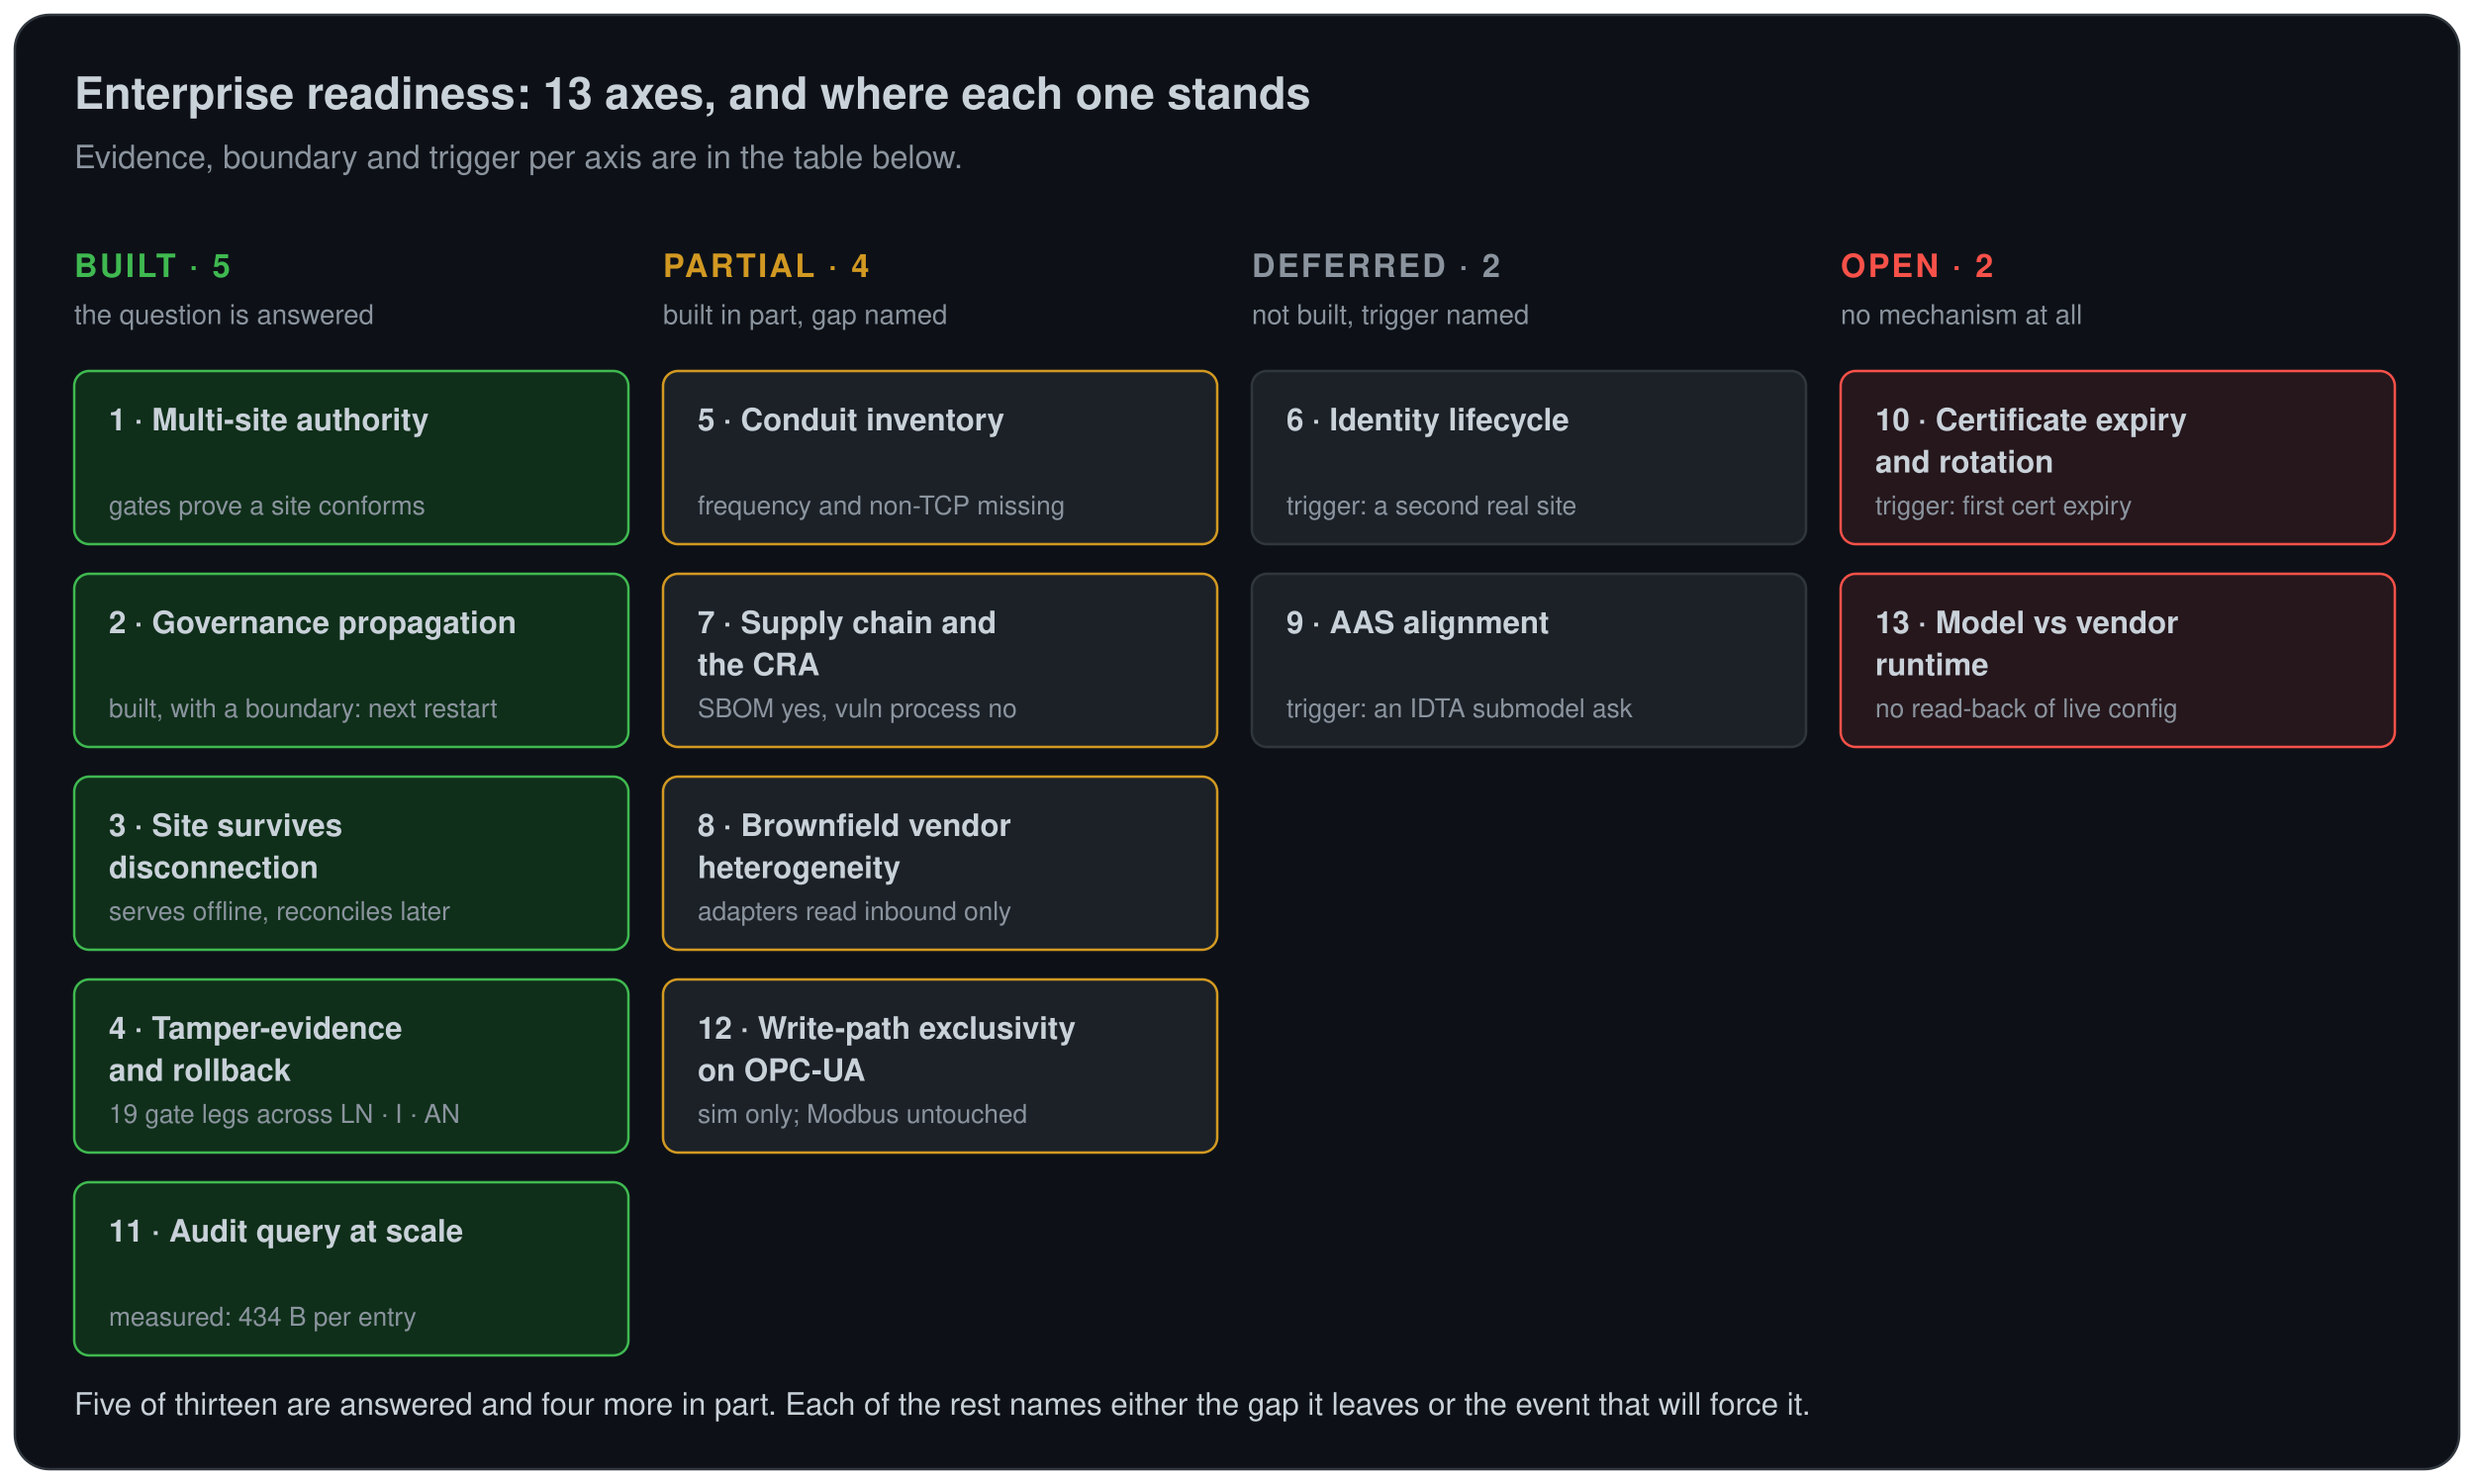
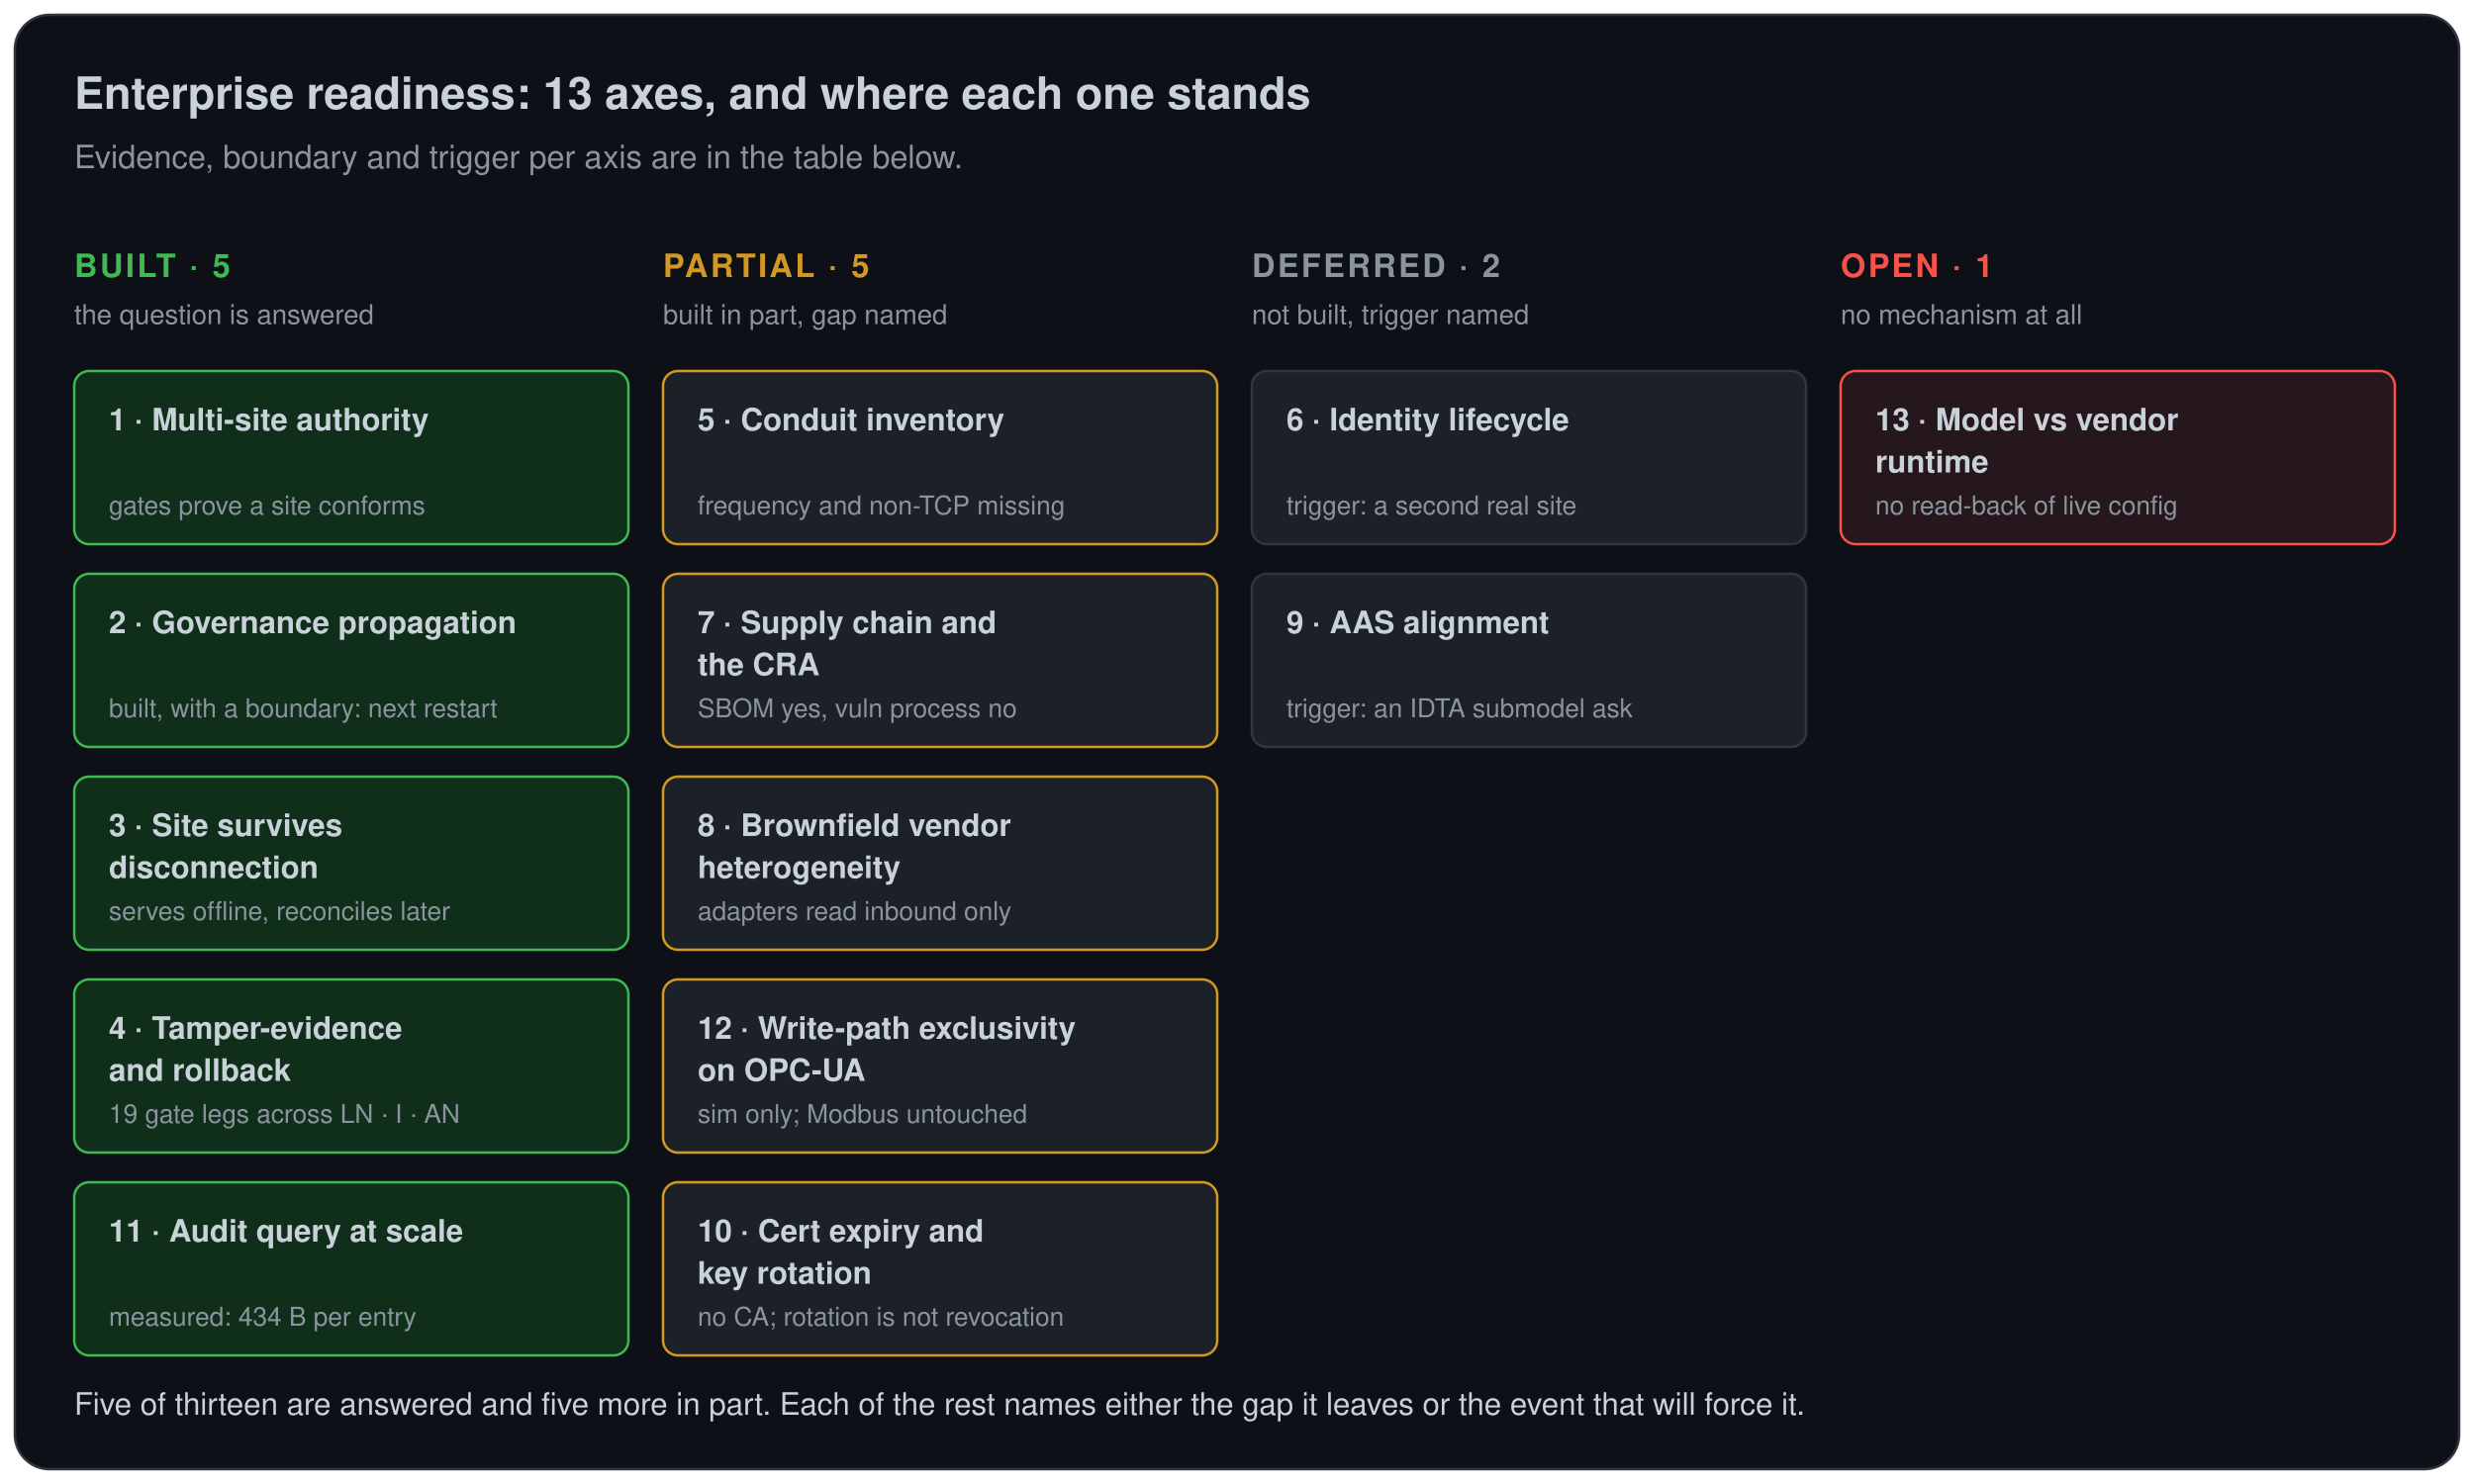
<svg xmlns="http://www.w3.org/2000/svg" width="1000" height="600" viewBox="0 0 1000 600" font-family="-apple-system,Segoe UI,Helvetica,Arial,sans-serif">
  <rect x="6" y="6" width="988" height="588" rx="14" fill="#0d1117" stroke="#30363d" />
  <text x="30" y="44" font-size="18" font-weight="600" fill="#c9d1d9">Enterprise readiness: 13 axes, and where each one stands</text>
  <text x="30" y="68" font-size="13" fill="#8b949e">Evidence, boundary and trigger per axis are in the table below.</text>
  <text x="30" y="112" font-size="13" font-weight="700" fill="#3fb950" letter-spacing="1">BUILT · 5</text>
  <text x="30" y="131" font-size="11" fill="#8b949e">the question is answered</text>
  <rect x="30" y="150" width="224" height="70" rx="6" fill="#0f2f1a" stroke="#3fb950" />
  <text x="44" y="174" font-size="12.5" font-weight="600" fill="#c9d1d9">1 · Multi-site authority</text>
  <text x="44" y="208" font-size="10.5" fill="#8b949e">gates prove a site conforms</text>
  <rect x="30" y="232" width="224" height="70" rx="6" fill="#0f2f1a" stroke="#3fb950" />
  <text x="44" y="256" font-size="12.5" font-weight="600" fill="#c9d1d9">2 · Governance propagation</text>
  <text x="44" y="290" font-size="10.5" fill="#8b949e">built, with a boundary: next restart</text>
  <rect x="30" y="314" width="224" height="70" rx="6" fill="#0f2f1a" stroke="#3fb950" />
  <text x="44" y="338" font-size="12.5" font-weight="600" fill="#c9d1d9">3 · Site survives</text>
  <text x="44" y="355" font-size="12.5" font-weight="600" fill="#c9d1d9">disconnection</text>
  <text x="44" y="372" font-size="10.5" fill="#8b949e">serves offline, reconciles later</text>
  <rect x="30" y="396" width="224" height="70" rx="6" fill="#0f2f1a" stroke="#3fb950" />
  <text x="44" y="420" font-size="12.5" font-weight="600" fill="#c9d1d9">4 · Tamper-evidence</text>
  <text x="44" y="437" font-size="12.5" font-weight="600" fill="#c9d1d9">and rollback</text>
  <text x="44" y="454" font-size="10.5" fill="#8b949e">19 gate legs across LN · I · AN</text>
  <rect x="30" y="478" width="224" height="70" rx="6" fill="#0f2f1a" stroke="#3fb950" />
  <text x="44" y="502" font-size="12.5" font-weight="600" fill="#c9d1d9">11 · Audit query at scale</text>
  <text x="44" y="536" font-size="10.5" fill="#8b949e">measured: 434 B per entry</text>
-   <text x="268" y="112" font-size="13" font-weight="700" fill="#d29922" letter-spacing="1">PARTIAL · 4</text>
+   <text x="268" y="112" font-size="13" font-weight="700" fill="#d29922" letter-spacing="1">PARTIAL · 5</text>
  <text x="268" y="131" font-size="11" fill="#8b949e">built in part, gap named</text>
  <rect x="268" y="150" width="224" height="70" rx="6" fill="#1c2128" stroke="#d29922" />
  <text x="282" y="174" font-size="12.5" font-weight="600" fill="#c9d1d9">5 · Conduit inventory</text>
  <text x="282" y="208" font-size="10.5" fill="#8b949e">frequency and non-TCP missing</text>
  <rect x="268" y="232" width="224" height="70" rx="6" fill="#1c2128" stroke="#d29922" />
  <text x="282" y="256" font-size="12.5" font-weight="600" fill="#c9d1d9">7 · Supply chain and</text>
  <text x="282" y="273" font-size="12.5" font-weight="600" fill="#c9d1d9">the CRA</text>
  <text x="282" y="290" font-size="10.5" fill="#8b949e">SBOM yes, vuln process no</text>
  <rect x="268" y="314" width="224" height="70" rx="6" fill="#1c2128" stroke="#d29922" />
  <text x="282" y="338" font-size="12.5" font-weight="600" fill="#c9d1d9">8 · Brownfield vendor</text>
  <text x="282" y="355" font-size="12.5" font-weight="600" fill="#c9d1d9">heterogeneity</text>
  <text x="282" y="372" font-size="10.5" fill="#8b949e">adapters read inbound only</text>
  <rect x="268" y="396" width="224" height="70" rx="6" fill="#1c2128" stroke="#d29922" />
  <text x="282" y="420" font-size="12.5" font-weight="600" fill="#c9d1d9">12 · Write-path exclusivity</text>
  <text x="282" y="437" font-size="12.5" font-weight="600" fill="#c9d1d9">on OPC-UA</text>
  <text x="282" y="454" font-size="10.5" fill="#8b949e">sim only; Modbus untouched</text>
+   <rect x="268" y="478" width="224" height="70" rx="6" fill="#1c2128" stroke="#d29922" />
+   <text x="282" y="502" font-size="12.5" font-weight="600" fill="#c9d1d9">10 · Cert expiry and</text>
+   <text x="282" y="519" font-size="12.5" font-weight="600" fill="#c9d1d9">key rotation</text>
+   <text x="282" y="536" font-size="10.5" fill="#8b949e">no CA; rotation is not revocation</text>
  <text x="506" y="112" font-size="13" font-weight="700" fill="#8b949e" letter-spacing="1">DEFERRED · 2</text>
  <text x="506" y="131" font-size="11" fill="#8b949e">not built, trigger named</text>
  <rect x="506" y="150" width="224" height="70" rx="6" fill="#1c2128" stroke="#30363d" />
  <text x="520" y="174" font-size="12.5" font-weight="600" fill="#c9d1d9">6 · Identity lifecycle</text>
  <text x="520" y="208" font-size="10.5" fill="#8b949e">trigger: a second real site</text>
  <rect x="506" y="232" width="224" height="70" rx="6" fill="#1c2128" stroke="#30363d" />
  <text x="520" y="256" font-size="12.5" font-weight="600" fill="#c9d1d9">9 · AAS alignment</text>
  <text x="520" y="290" font-size="10.5" fill="#8b949e">trigger: an IDTA submodel ask</text>
-   <text x="744" y="112" font-size="13" font-weight="700" fill="#f85149" letter-spacing="1">OPEN · 2</text>
+   <text x="744" y="112" font-size="13" font-weight="700" fill="#f85149" letter-spacing="1">OPEN · 1</text>
  <text x="744" y="131" font-size="11" fill="#8b949e">no mechanism at all</text>
  <rect x="744" y="150" width="224" height="70" rx="6" fill="#25171c" stroke="#f85149" />
-   <text x="758" y="174" font-size="12.5" font-weight="600" fill="#c9d1d9">10 · Certificate expiry</text>
-   <text x="758" y="191" font-size="12.5" font-weight="600" fill="#c9d1d9">and rotation</text>
-   <text x="758" y="208" font-size="10.5" fill="#8b949e">trigger: first cert expiry</text>
-   <rect x="744" y="232" width="224" height="70" rx="6" fill="#25171c" stroke="#f85149" />
-   <text x="758" y="256" font-size="12.5" font-weight="600" fill="#c9d1d9">13 · Model vs vendor</text>
-   <text x="758" y="273" font-size="12.5" font-weight="600" fill="#c9d1d9">runtime</text>
-   <text x="758" y="290" font-size="10.5" fill="#8b949e">no read-back of live config</text>
-   <text x="30" y="572" font-size="12.5" fill="#c9d1d9">Five of thirteen are answered and four more in part. Each of the rest names either the gap it leaves or the event that will force it.</text>
+   <text x="758" y="174" font-size="12.5" font-weight="600" fill="#c9d1d9">13 · Model vs vendor</text>
+   <text x="758" y="191" font-size="12.5" font-weight="600" fill="#c9d1d9">runtime</text>
+   <text x="758" y="208" font-size="10.5" fill="#8b949e">no read-back of live config</text>
+   <text x="30" y="572" font-size="12.5" fill="#c9d1d9">Five of thirteen are answered and five more in part. Each of the rest names either the gap it leaves or the event that will force it.</text>
</svg>
